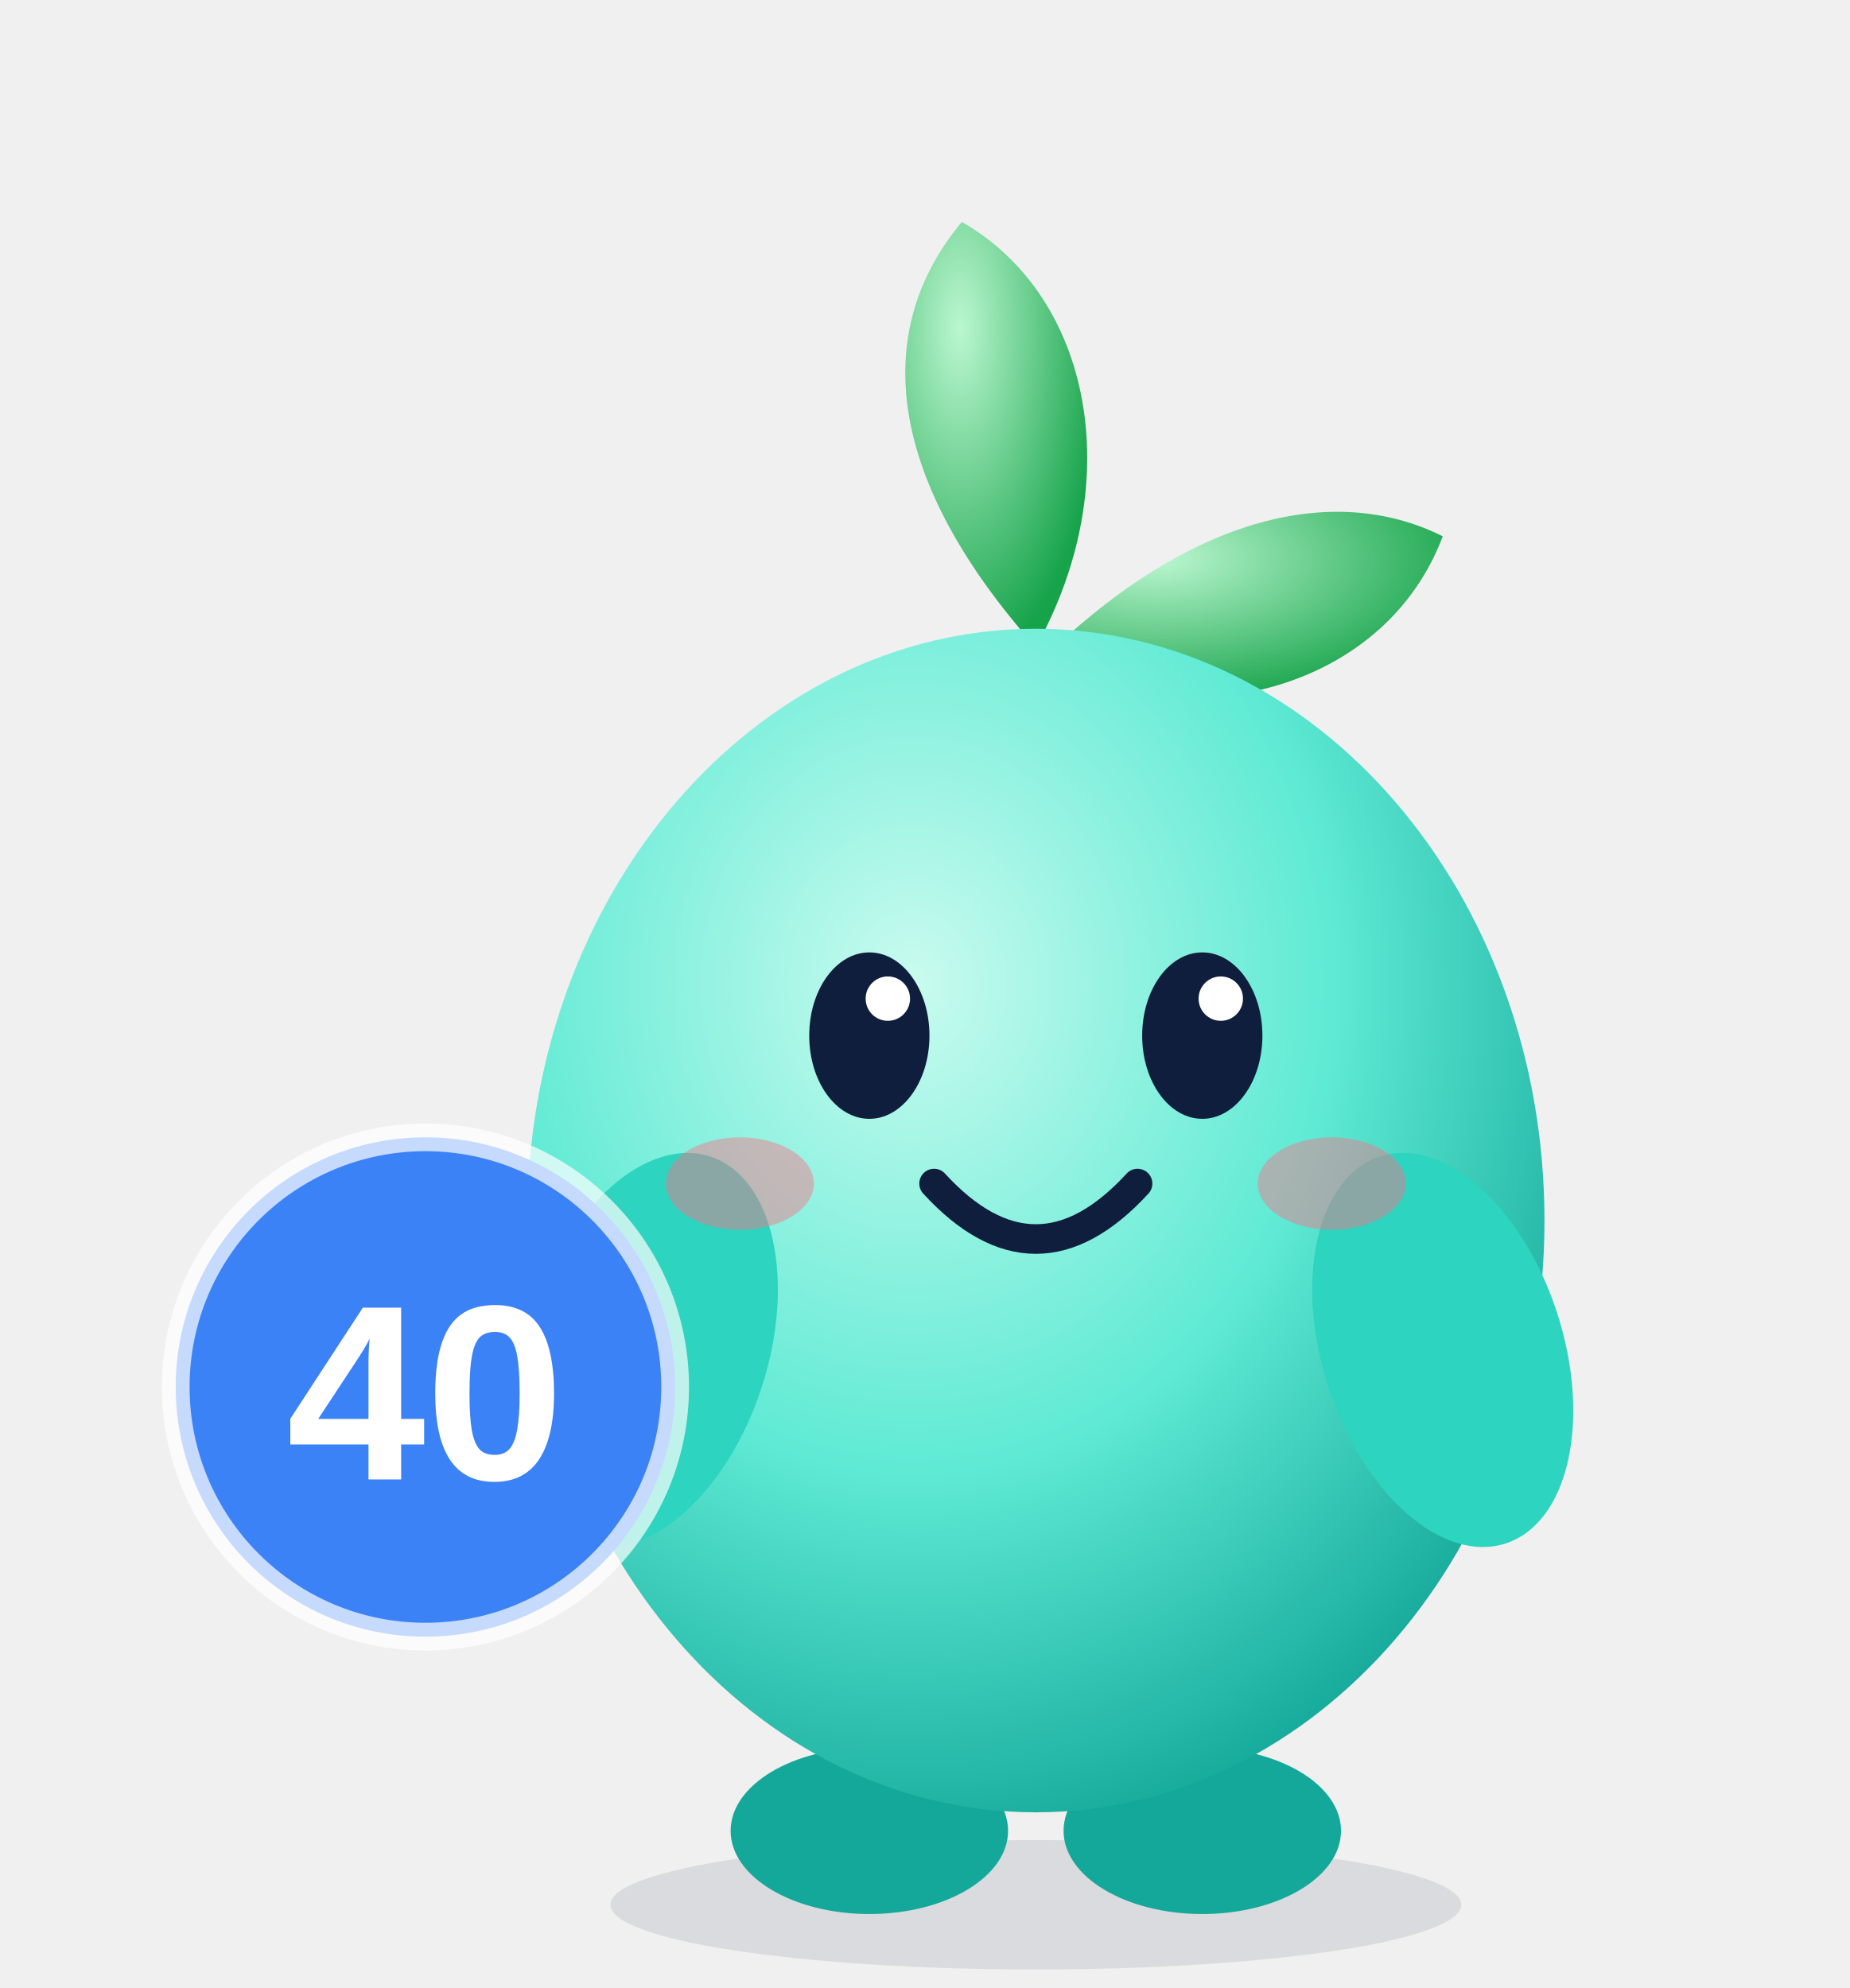
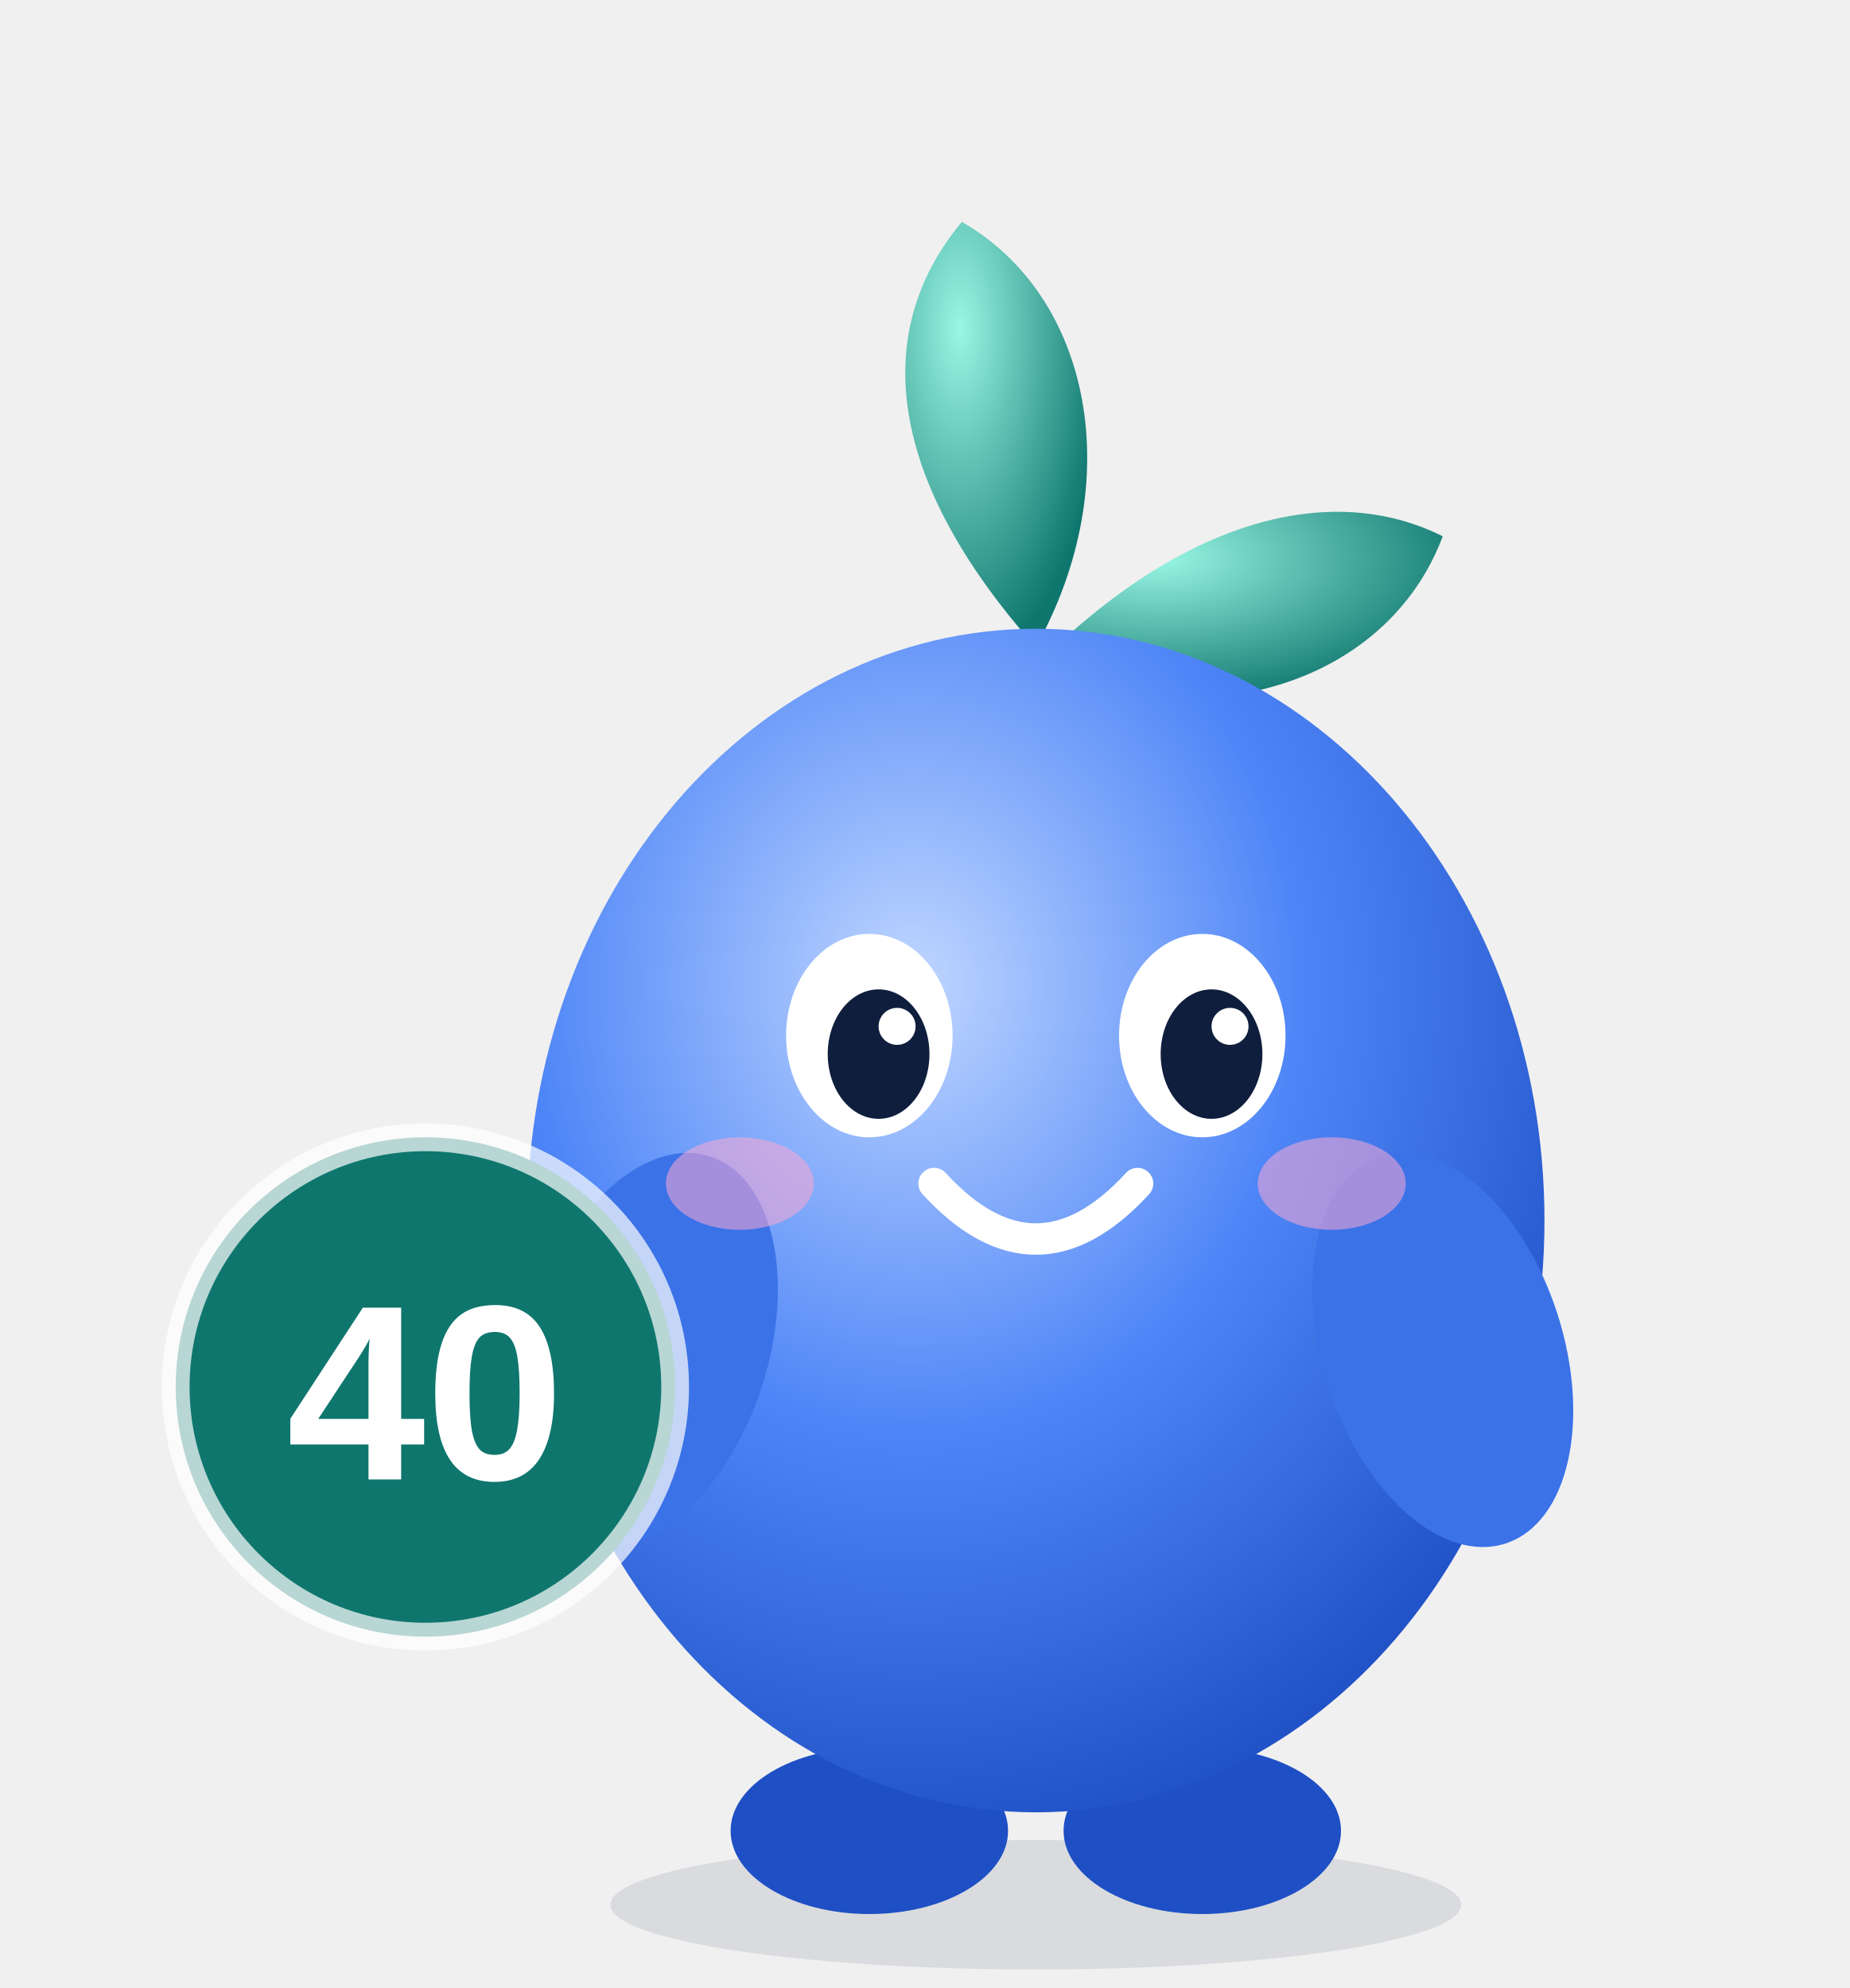
<svg xmlns="http://www.w3.org/2000/svg" viewBox="0 0 200 215">
  <defs>
    <radialGradient id="b" cx="38%" cy="30%" r="75%">
-       <stop offset="0" stop-color="#C9FBEF" />
-       <stop offset=".55" stop-color="#5EEAD4" />
-       <stop offset="1" stop-color="#14A89A" />
+       <stop offset="0" stop-color="#BFD6FF" />
+       <stop offset=".5" stop-color="#4F86F7" />
+       <stop offset="1" stop-color="#1E4FC4" />
    </radialGradient>
    <radialGradient id="l" cx="30%" cy="25%" r="80%">
-       <stop offset="0" stop-color="#BBF7D0" />
-       <stop offset="1" stop-color="#16A34A" />
+       <stop offset="0" stop-color="#99F6E4" />
+       <stop offset="1" stop-color="#0F766E" />
    </radialGradient>
  </defs>
  <ellipse cx="112" cy="206" rx="46" ry="7" fill="#0F1E3D" opacity=".10" />
-   <ellipse cx="94" cy="198" rx="15" ry="9" fill="#14A89A" />
-   <ellipse cx="130" cy="198" rx="15" ry="9" fill="#14A89A" />
+   <ellipse cx="94" cy="198" rx="15" ry="9" fill="#1E4FC4" />
+   <ellipse cx="130" cy="198" rx="15" ry="9" fill="#1E4FC4" />
  <path d="M112 70 C96 52 94 36 104 24 C118 32 122 52 112 70Z" fill="url(#l)" />
  <path d="M112 72 C128 56 144 52 156 58 C150 74 130 80 112 72Z" fill="url(#l)" />
  <ellipse cx="112" cy="132" rx="55" ry="64" fill="url(#b)" />
-   <ellipse cx="156" cy="146" rx="13" ry="22" fill="#2DD4BF" transform="rotate(-18 156 146)" />
-   <ellipse cx="70" cy="146" rx="13" ry="22" fill="#2DD4BF" transform="rotate(18 70 146)" />
-   <ellipse cx="94" cy="112" rx="6.5" ry="9" fill="#0F1E3D" />
-   <ellipse cx="130" cy="112" rx="6.5" ry="9" fill="#0F1E3D" />
-   <circle cx="96" cy="108" r="2.4" fill="#fff" />
-   <circle cx="132" cy="108" r="2.4" fill="#fff" />
-   <ellipse cx="80" cy="128" rx="8" ry="5" fill="#FB7185" opacity=".45" />
-   <ellipse cx="144" cy="128" rx="8" ry="5" fill="#FB7185" opacity=".45" />
-   <path d="M101 128 Q112 140 123 128" fill="none" stroke="#0F1E3D" stroke-width="3.2" stroke-linecap="round" />
-   <circle cx="46" cy="150" r="27" fill="#3B82F6" />
+   <ellipse cx="156" cy="146" rx="13" ry="22" fill="#3B72E8" transform="rotate(-18 156 146)" />
+   <ellipse cx="70" cy="146" rx="13" ry="22" fill="#3B72E8" transform="rotate(18 70 146)" />
+   <ellipse cx="94" cy="112" rx="9" ry="11" fill="#fff" />
+   <ellipse cx="130" cy="112" rx="9" ry="11" fill="#fff" />
+   <ellipse cx="95" cy="114" rx="5.5" ry="7" fill="#0F1E3D" />
+   <ellipse cx="131" cy="114" rx="5.5" ry="7" fill="#0F1E3D" />
+   <circle cx="97" cy="111" r="2" fill="#fff" />
+   <circle cx="133" cy="111" r="2" fill="#fff" />
+   <ellipse cx="80" cy="128" rx="8" ry="5" fill="#F9A8D4" opacity=".55" />
+   <ellipse cx="144" cy="128" rx="8" ry="5" fill="#F9A8D4" opacity=".55" />
+   <path d="M101 128 Q112 140 123 128" fill="none" stroke="#fff" stroke-width="3.4" stroke-linecap="round" />
+   <circle cx="46" cy="150" r="27" fill="#0F766E" />
  <circle cx="46" cy="150" r="27" fill="none" stroke="#fff" stroke-width="3" opacity=".7" />
  <text x="46" y="160" text-anchor="middle" font-family="Arial,sans-serif" font-weight="800" font-size="27" fill="#fff">40</text>
</svg>
